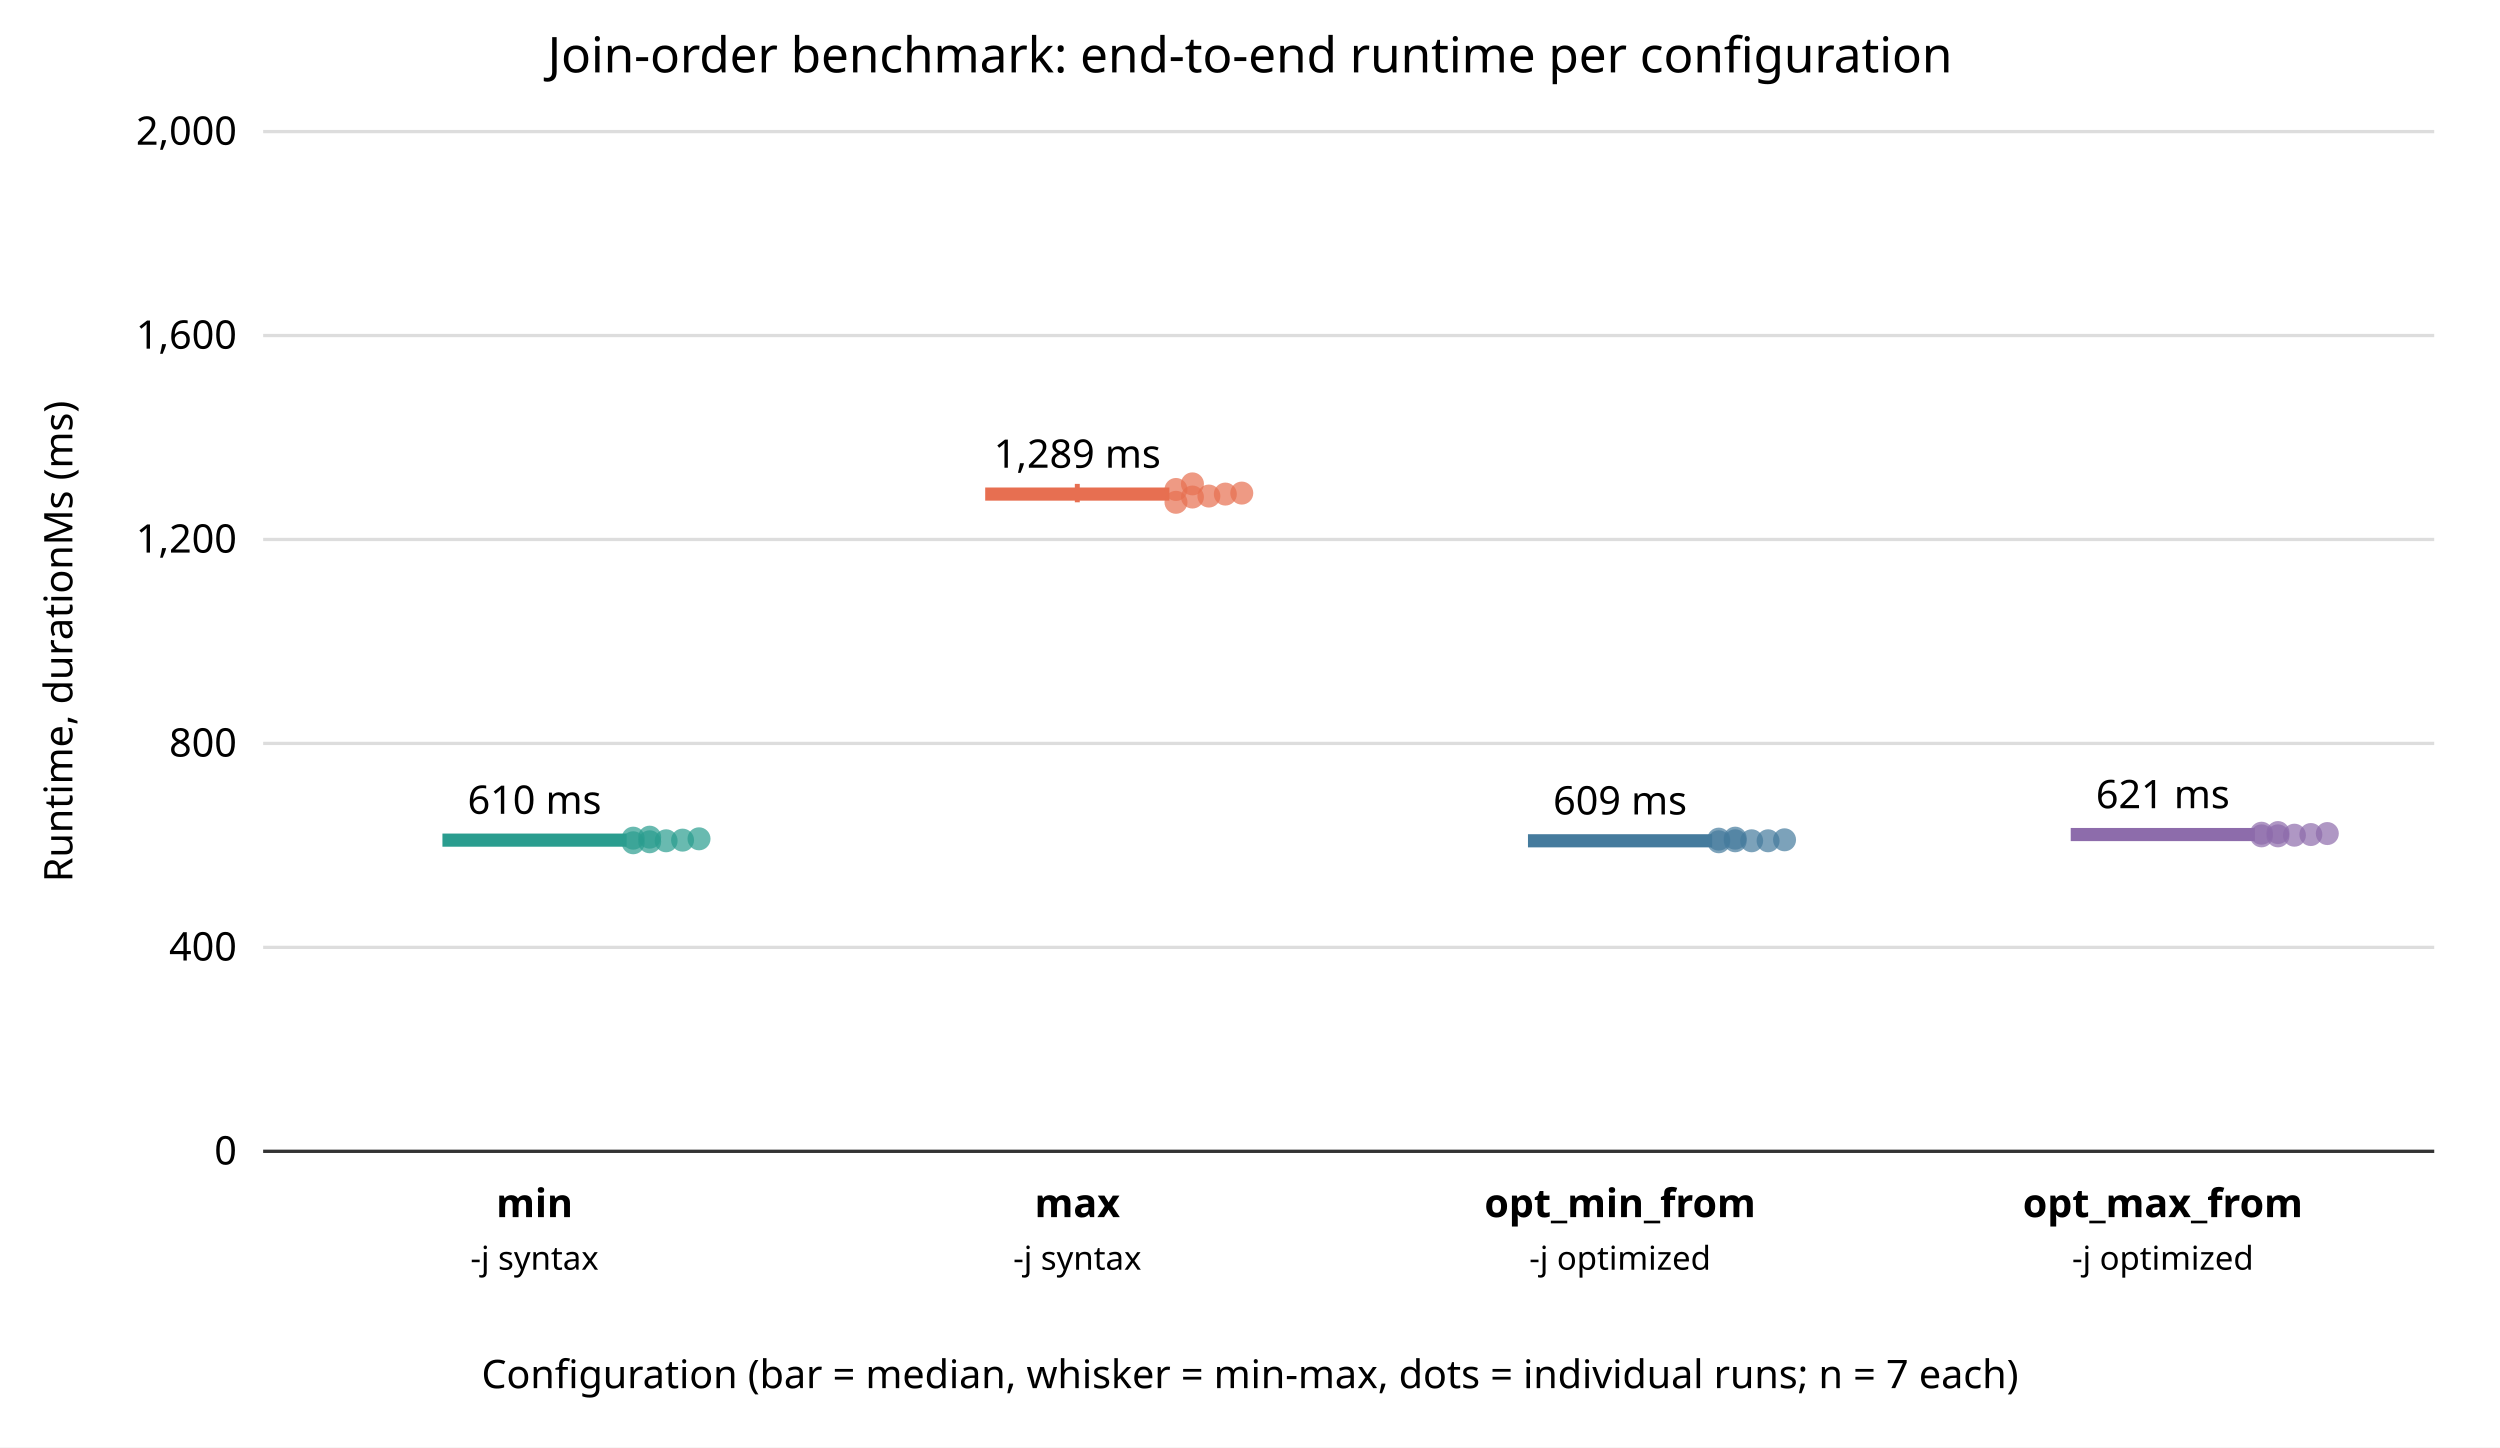
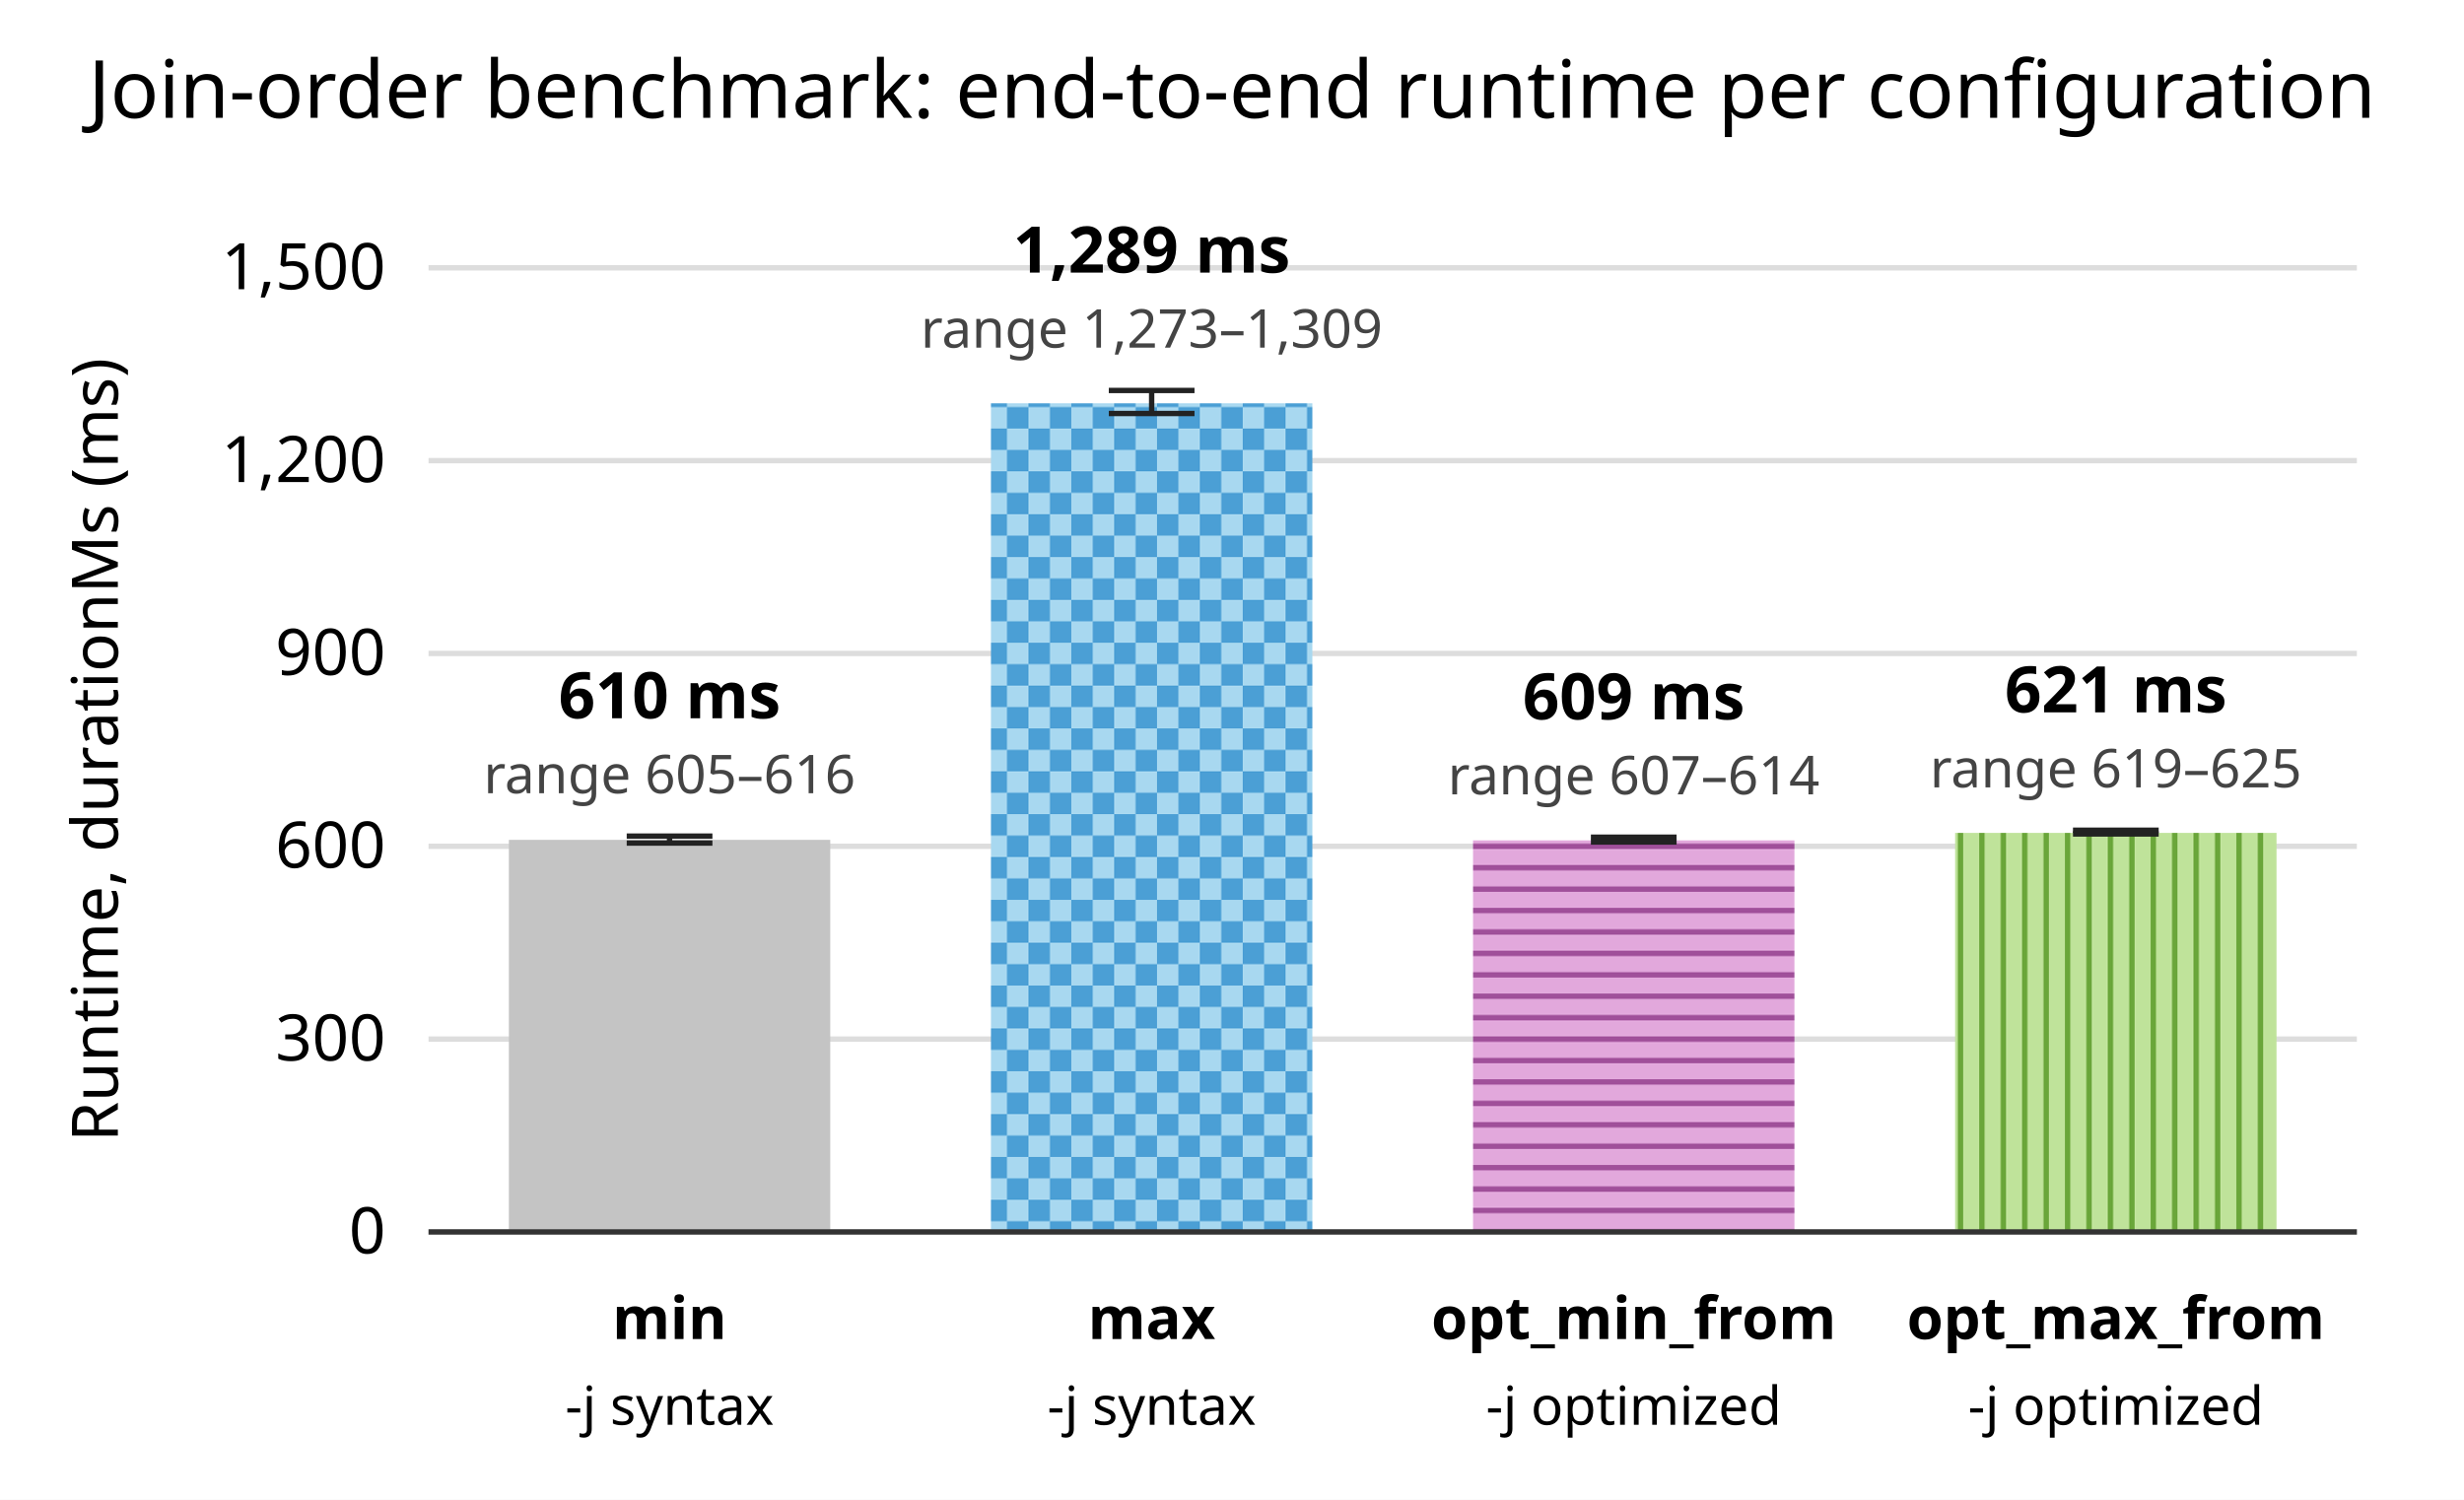
- <svg xmlns="http://www.w3.org/2000/svg" width="760" height="440" font-family="sans-serif" font-size="12">
-   <rect width="760" height="440" fill="white" />
-   <text x="380.0" y="22" text-anchor="middle" font-size="15">Join-order benchmark: end-to-end runtime per configuration</text>
-   <line x1="80" x2="740" y1="350.0" y2="350.0" stroke="#ddd" />
-   <text x="72" y="354.0" text-anchor="end">0</text>
-   <line x1="80" x2="740" y1="288.0" y2="288.0" stroke="#ddd" />
-   <text x="72" y="292.0" text-anchor="end">400</text>
-   <line x1="80" x2="740" y1="226.0" y2="226.0" stroke="#ddd" />
-   <text x="72" y="230.0" text-anchor="end">800</text>
-   <line x1="80" x2="740" y1="164.0" y2="164.0" stroke="#ddd" />
-   <text x="72" y="168.0" text-anchor="end">1,200</text>
-   <line x1="80" x2="740" y1="102.0" y2="102.0" stroke="#ddd" />
-   <text x="72" y="106.0" text-anchor="end">1,600</text>
-   <line x1="80" x2="740" y1="40.0" y2="40.0" stroke="#ddd" />
-   <text x="72" y="44.0" text-anchor="end">2,000</text>
-   <text transform="translate(22 195.0) rotate(-90)" text-anchor="middle">Runtime, durationMs (ms)</text>
-   <line x1="162.5" x2="162.5" y1="256.2" y2="254.5" stroke="#2a9d8f" stroke-width="1.5" />
-   <line x1="134.5" x2="190.5" y1="255.4" y2="255.4" stroke="#2a9d8f" stroke-width="4" />
-   <circle cx="192.5" cy="256.2" r="3.5" fill="#2a9d8f" fill-opacity="0.7" />
-   <circle cx="197.5" cy="255.9" r="3.5" fill="#2a9d8f" fill-opacity="0.7" />
-   <circle cx="202.5" cy="255.6" r="3.5" fill="#2a9d8f" fill-opacity="0.7" />
-   <circle cx="207.5" cy="255.4" r="3.5" fill="#2a9d8f" fill-opacity="0.7" />
-   <circle cx="212.5" cy="255.0" r="3.5" fill="#2a9d8f" fill-opacity="0.7" />
-   <circle cx="192.5" cy="254.8" r="3.5" fill="#2a9d8f" fill-opacity="0.7" />
-   <circle cx="197.5" cy="254.5" r="3.5" fill="#2a9d8f" fill-opacity="0.7" />
-   <text x="162.5" y="247.4" text-anchor="middle">610 ms</text>
-   <text x="162.5" y="370" text-anchor="middle" font-weight="bold">min</text>
-   <text x="162.5" y="386" text-anchor="middle" font-size="10">-j syntax</text>
-   <line x1="327.5" x2="327.5" y1="152.7" y2="147.1" stroke="#e76f51" stroke-width="1.5" />
-   <line x1="299.5" x2="355.5" y1="150.2" y2="150.2" stroke="#e76f51" stroke-width="4" />
-   <circle cx="357.5" cy="152.7" r="3.5" fill="#e76f51" fill-opacity="0.7" />
-   <circle cx="362.5" cy="151.1" r="3.5" fill="#e76f51" fill-opacity="0.7" />
-   <circle cx="367.5" cy="150.8" r="3.5" fill="#e76f51" fill-opacity="0.7" />
-   <circle cx="372.5" cy="150.2" r="3.5" fill="#e76f51" fill-opacity="0.7" />
-   <circle cx="377.5" cy="149.9" r="3.5" fill="#e76f51" fill-opacity="0.7" />
-   <circle cx="357.5" cy="148.8" r="3.5" fill="#e76f51" fill-opacity="0.7" />
-   <circle cx="362.5" cy="147.1" r="3.5" fill="#e76f51" fill-opacity="0.7" />
-   <text x="327.5" y="142.2" text-anchor="middle">1,289 ms</text>
-   <text x="327.5" y="370" text-anchor="middle" font-weight="bold">max</text>
-   <text x="327.5" y="386" text-anchor="middle" font-size="10">-j syntax</text>
-   <line x1="492.5" x2="492.5" y1="255.9" y2="254.8" stroke="#457b9d" stroke-width="1.5" />
-   <line x1="464.5" x2="520.5" y1="255.6" y2="255.6" stroke="#457b9d" stroke-width="4" />
-   <circle cx="522.5" cy="255.9" r="3.5" fill="#457b9d" fill-opacity="0.7" />
-   <circle cx="527.5" cy="255.6" r="3.5" fill="#457b9d" fill-opacity="0.7" />
-   <circle cx="532.5" cy="255.6" r="3.5" fill="#457b9d" fill-opacity="0.7" />
-   <circle cx="537.5" cy="255.6" r="3.5" fill="#457b9d" fill-opacity="0.7" />
-   <circle cx="542.5" cy="255.3" r="3.5" fill="#457b9d" fill-opacity="0.7" />
-   <circle cx="522.5" cy="255.1" r="3.5" fill="#457b9d" fill-opacity="0.7" />
-   <circle cx="527.5" cy="254.8" r="3.5" fill="#457b9d" fill-opacity="0.7" />
-   <text x="492.5" y="247.6" text-anchor="middle">609 ms</text>
-   <text x="492.5" y="370" text-anchor="middle" font-weight="bold">opt_min_from</text>
-   <text x="492.5" y="386" text-anchor="middle" font-size="10">-j optimized</text>
-   <line x1="657.5" x2="657.5" y1="254.1" y2="253.1" stroke="#8d6cab" stroke-width="1.5" />
-   <line x1="629.5" x2="685.5" y1="253.7" y2="253.7" stroke="#8d6cab" stroke-width="4" />
-   <circle cx="687.5" cy="254.1" r="3.5" fill="#8d6cab" fill-opacity="0.7" />
-   <circle cx="692.5" cy="254.1" r="3.5" fill="#8d6cab" fill-opacity="0.7" />
-   <circle cx="697.5" cy="253.9" r="3.5" fill="#8d6cab" fill-opacity="0.7" />
-   <circle cx="702.5" cy="253.7" r="3.5" fill="#8d6cab" fill-opacity="0.7" />
-   <circle cx="707.5" cy="253.4" r="3.5" fill="#8d6cab" fill-opacity="0.7" />
-   <circle cx="687.5" cy="253.3" r="3.5" fill="#8d6cab" fill-opacity="0.7" />
-   <circle cx="692.5" cy="253.1" r="3.5" fill="#8d6cab" fill-opacity="0.7" />
-   <text x="657.5" y="245.7" text-anchor="middle">621 ms</text>
-   <text x="657.5" y="370" text-anchor="middle" font-weight="bold">opt_max_from</text>
-   <text x="657.5" y="386" text-anchor="middle" font-size="10">-j optimized</text>
-   <line x1="80" x2="740" y1="350" y2="350" stroke="#333" />
-   <text x="380.0" y="422" text-anchor="middle">Configuration (bar = median, whisker = min-max, dots = individual runs; n = 7 each)</text>
+ <svg xmlns="http://www.w3.org/2000/svg" width="460" height="280" font-family="sans-serif" font-size="12">
+   <defs>
+     <pattern id="fill-min" width="8" height="8" patternUnits="userSpaceOnUse">
+       <rect width="8" height="8" fill="#c4c4c4" />
+     </pattern>
+     <pattern id="fill-max" width="8" height="8" patternUnits="userSpaceOnUse">
+       <rect width="8" height="8" fill="#a8d8f0" />
+       <rect width="4" height="4" fill="#4b9fd5" />
+       <rect x="4" y="4" width="4" height="4" fill="#4b9fd5" />
+     </pattern>
+     <pattern id="fill-opt_min_from" width="8" height="8" patternUnits="userSpaceOnUse">
+       <rect width="8" height="8" fill="#e2a8dc" />
+       <path d="M0 2 H8 M0 6 H8" stroke="#a0509a" stroke-width="1" />
+     </pattern>
+     <pattern id="fill-opt_max_from" width="8" height="8" patternUnits="userSpaceOnUse">
+       <rect width="8" height="8" fill="#bfe39a" />
+       <path d="M2 0 V8 M6 0 V8" stroke="#6aa63a" stroke-width="1" />
+     </pattern>
+   </defs>
+   <rect width="460" height="280" fill="white" />
+   <text x="230.0" y="22" text-anchor="middle" font-size="15">Join-order benchmark: end-to-end runtime per configuration</text>
+   <line x1="80" x2="440" y1="230.0" y2="230.0" stroke="#ddd" />
+   <text x="72" y="234.0" text-anchor="end">0</text>
+   <line x1="80" x2="440" y1="194.0" y2="194.0" stroke="#ddd" />
+   <text x="72" y="198.0" text-anchor="end">300</text>
+   <line x1="80" x2="440" y1="158.0" y2="158.0" stroke="#ddd" />
+   <text x="72" y="162.0" text-anchor="end">600</text>
+   <line x1="80" x2="440" y1="122.0" y2="122.0" stroke="#ddd" />
+   <text x="72" y="126.0" text-anchor="end">900</text>
+   <line x1="80" x2="440" y1="86.0" y2="86.0" stroke="#ddd" />
+   <text x="72" y="90.0" text-anchor="end">1,200</text>
+   <line x1="80" x2="440" y1="50.0" y2="50.0" stroke="#ddd" />
+   <text x="72" y="54.0" text-anchor="end">1,500</text>
+   <text transform="translate(22 140.0) rotate(-90)" text-anchor="middle">Runtime, durationMs (ms)</text>
+   <rect x="95.0" y="156.8" width="60.0" height="73.2" fill="url(#fill-min)" />
+   <line x1="125.0" x2="125.0" y1="157.4" y2="156.1" stroke="#222" stroke-width="1" />
+   <line x1="117.0" x2="133.0" y1="157.4" y2="157.4" stroke="#222" stroke-width="1" />
+   <line x1="117.0" x2="133.0" y1="156.1" y2="156.1" stroke="#222" stroke-width="1" />
+   <text x="125.0" y="134.1" text-anchor="middle" font-weight="bold">610 ms</text>
+   <text x="125.0" y="148.1" text-anchor="middle" font-size="10" fill="#444">range 605–616</text>
+   <text x="125.0" y="250" text-anchor="middle" font-weight="bold" font-size="11">min</text>
+   <text x="125.0" y="266" text-anchor="middle" font-size="10">-j syntax</text>
+   <rect x="185.0" y="75.3" width="60.0" height="154.7" fill="url(#fill-max)" />
+   <line x1="215.0" x2="215.0" y1="77.2" y2="72.9" stroke="#222" stroke-width="1" />
+   <line x1="207.0" x2="223.0" y1="77.2" y2="77.2" stroke="#222" stroke-width="1" />
+   <line x1="207.0" x2="223.0" y1="72.9" y2="72.9" stroke="#222" stroke-width="1" />
+   <text x="215.0" y="50.9" text-anchor="middle" font-weight="bold">1,289 ms</text>
+   <text x="215.0" y="64.9" text-anchor="middle" font-size="10" fill="#444">range 1,273–1,309</text>
+   <text x="215.0" y="250" text-anchor="middle" font-weight="bold" font-size="11">max</text>
+   <text x="215.0" y="266" text-anchor="middle" font-size="10">-j syntax</text>
+   <rect x="275.0" y="156.9" width="60.0" height="73.1" fill="url(#fill-opt_min_from)" />
+   <line x1="305.0" x2="305.0" y1="157.2" y2="156.3" stroke="#222" stroke-width="1" />
+   <line x1="297.0" x2="313.0" y1="157.2" y2="157.2" stroke="#222" stroke-width="1" />
+   <line x1="297.0" x2="313.0" y1="156.3" y2="156.3" stroke="#222" stroke-width="1" />
+   <text x="305.0" y="134.3" text-anchor="middle" font-weight="bold">609 ms</text>
+   <text x="305.0" y="148.3" text-anchor="middle" font-size="10" fill="#444">range 607–614</text>
+   <text x="305.0" y="250" text-anchor="middle" font-weight="bold" font-size="11">opt_min_from</text>
+   <text x="305.0" y="266" text-anchor="middle" font-size="10">-j optimized</text>
+   <rect x="365.0" y="155.5" width="60.0" height="74.5" fill="url(#fill-opt_max_from)" />
+   <line x1="395.0" x2="395.0" y1="155.7" y2="155.0" stroke="#222" stroke-width="1" />
+   <line x1="387.0" x2="403.0" y1="155.7" y2="155.7" stroke="#222" stroke-width="1" />
+   <line x1="387.0" x2="403.0" y1="155.0" y2="155.0" stroke="#222" stroke-width="1" />
+   <text x="395.0" y="133.0" text-anchor="middle" font-weight="bold">621 ms</text>
+   <text x="395.0" y="147.0" text-anchor="middle" font-size="10" fill="#444">range 619–625</text>
+   <text x="395.0" y="250" text-anchor="middle" font-weight="bold" font-size="11">opt_max_from</text>
+   <text x="395.0" y="266" text-anchor="middle" font-size="10">-j optimized</text>
+   <line x1="80" x2="440" y1="230" y2="230" stroke="#333" />
</svg>
